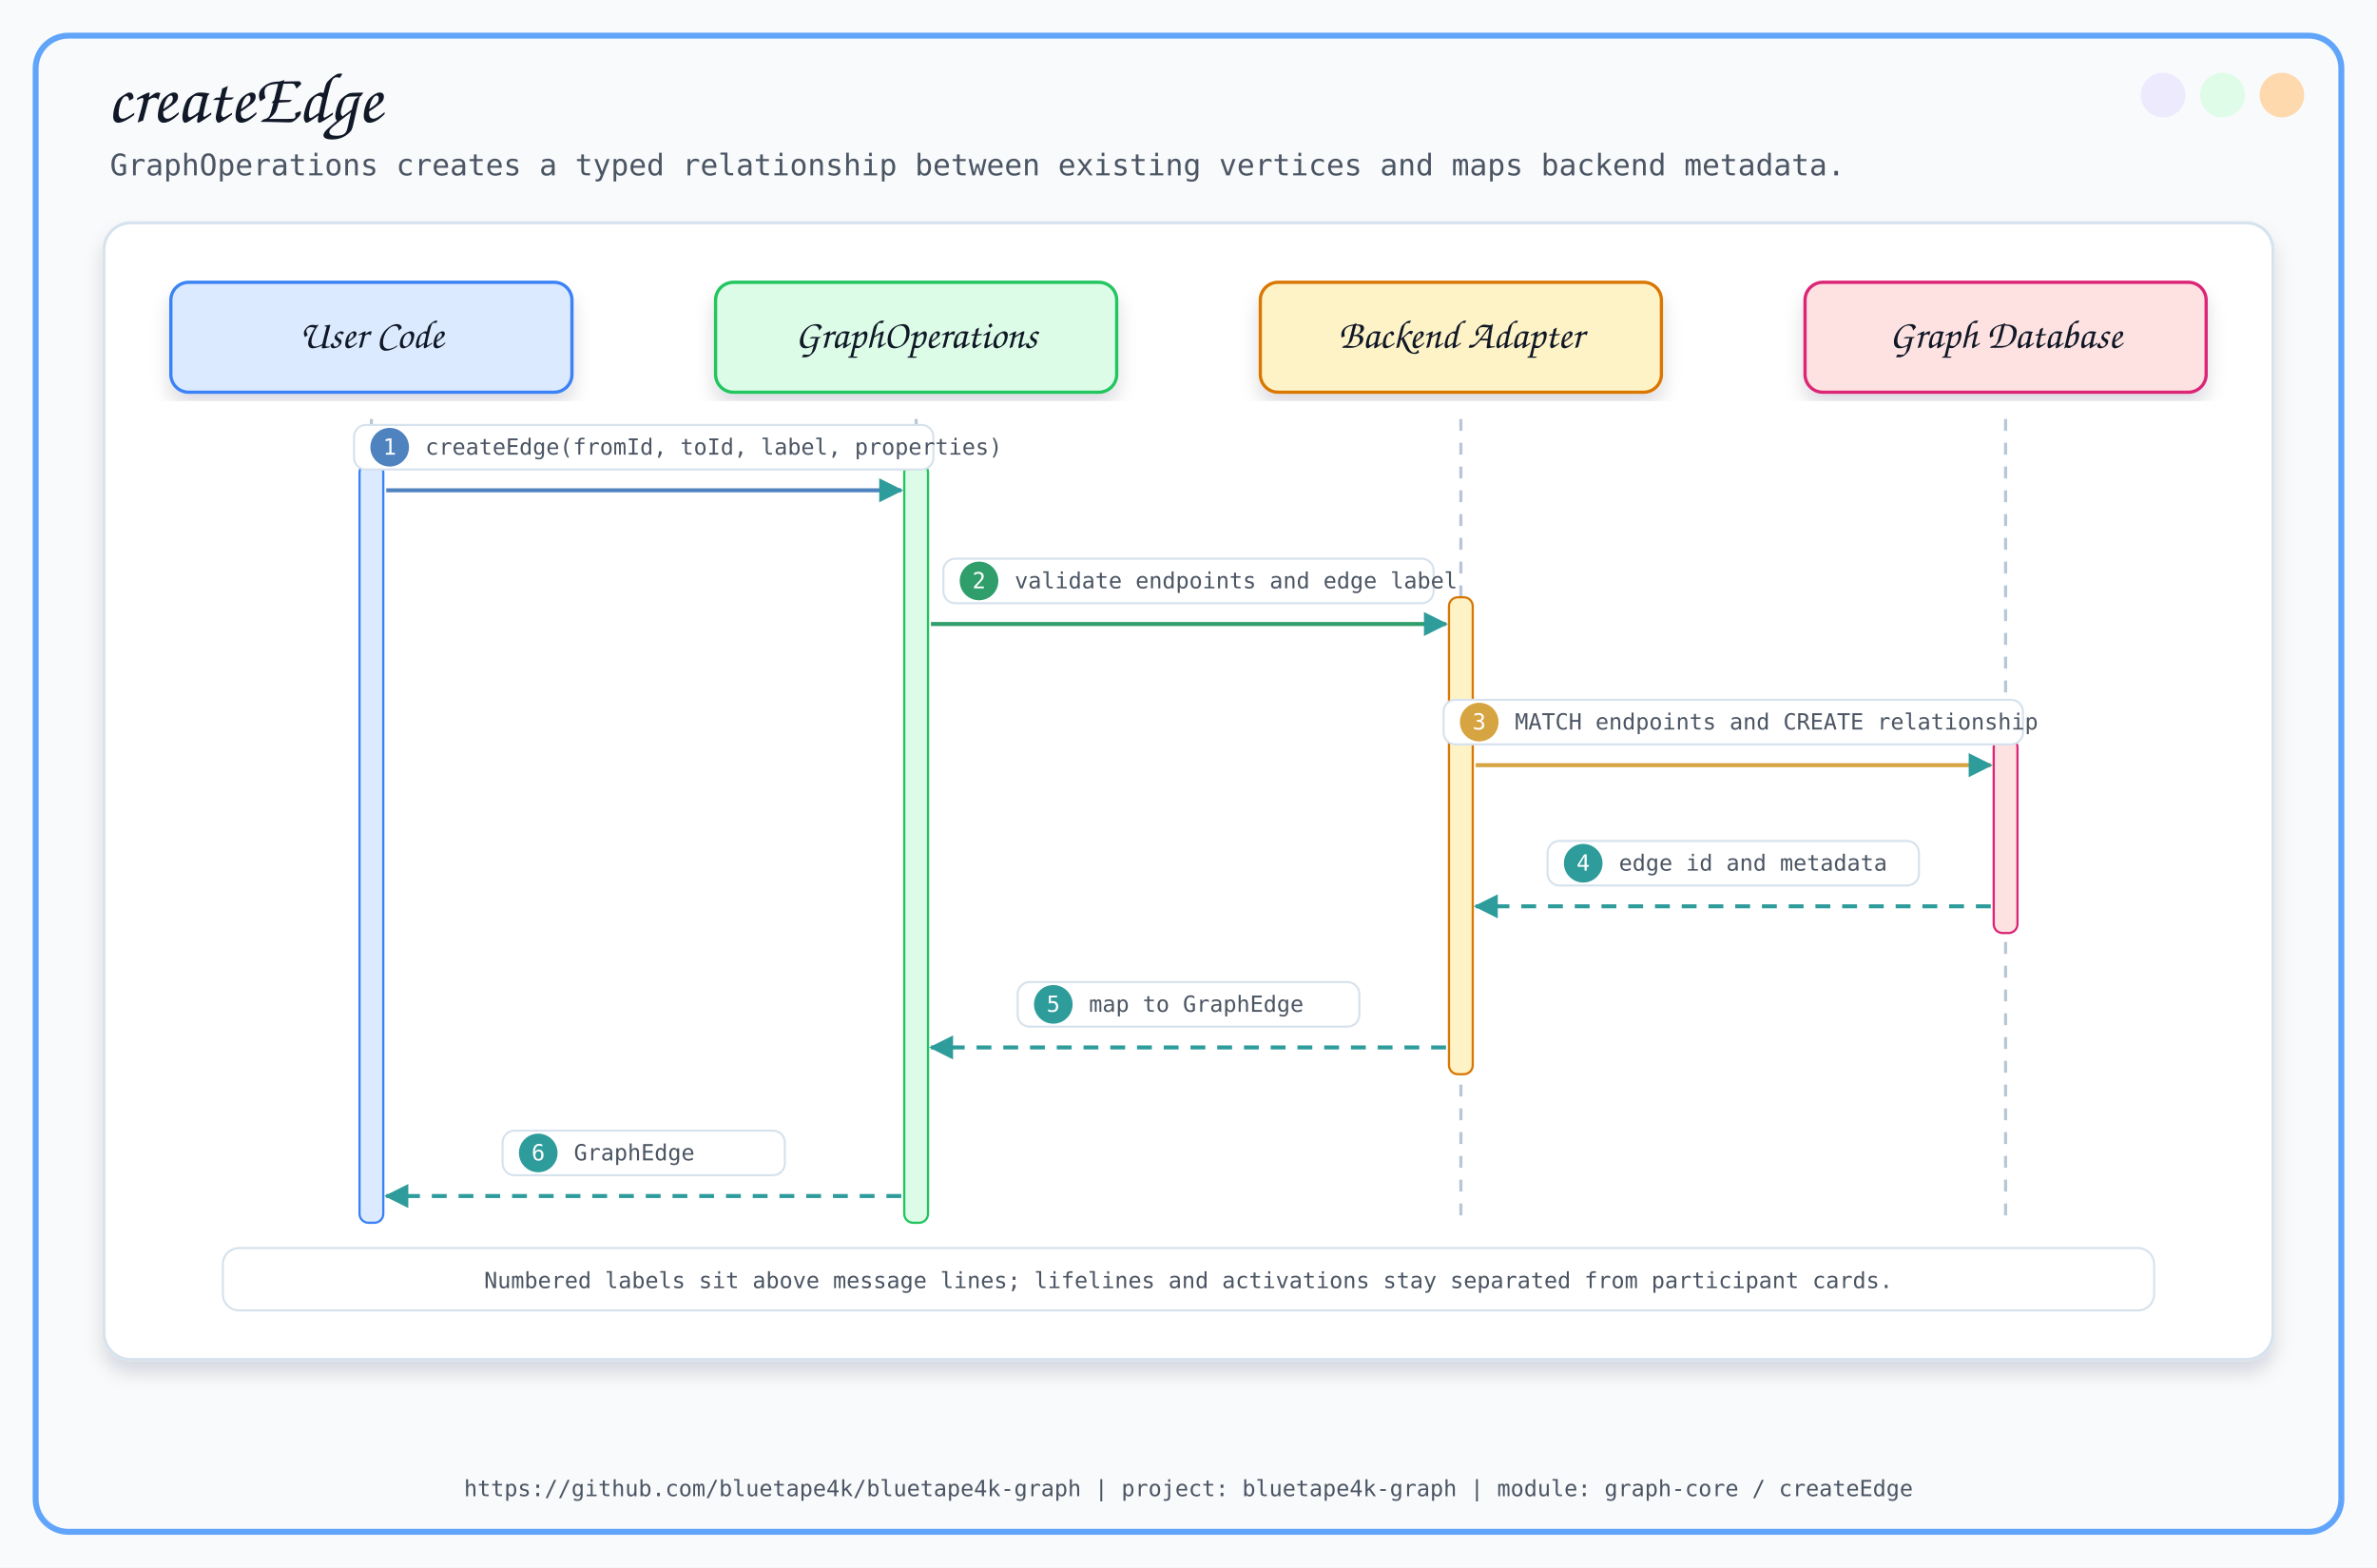
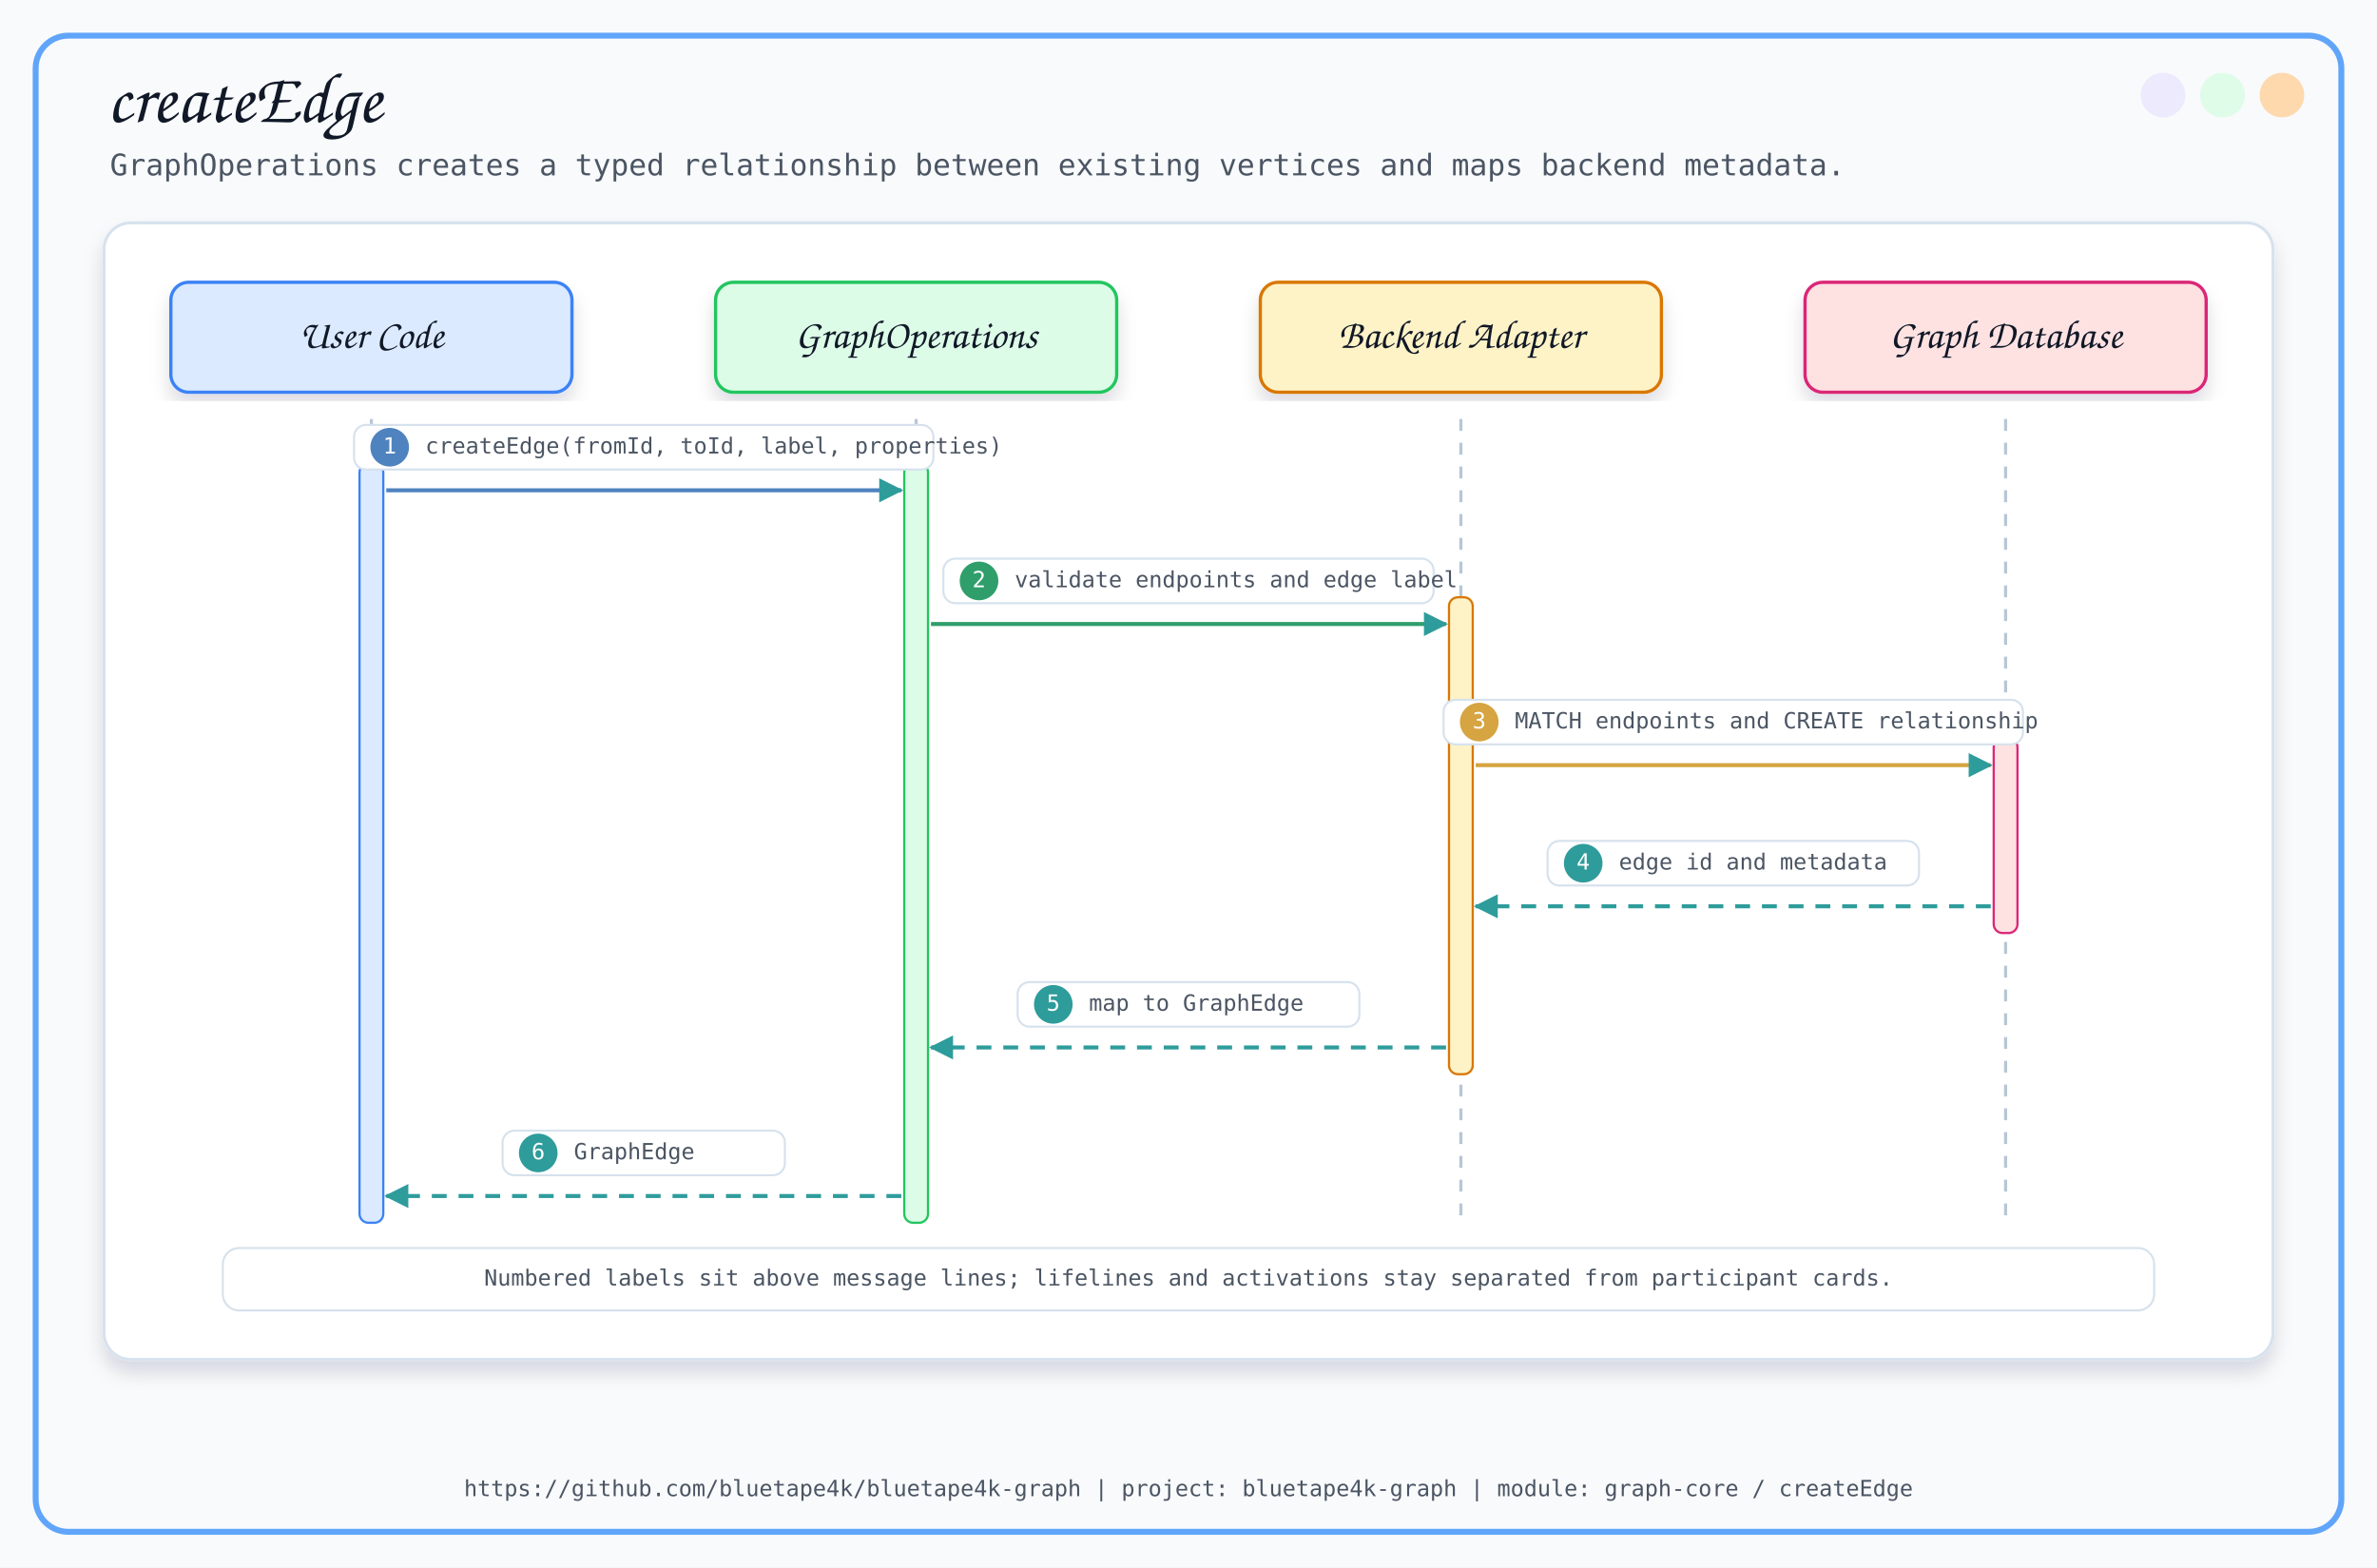
<svg xmlns="http://www.w3.org/2000/svg" width="1600" height="1055" viewBox="0 0 1600 1055">
  <defs>
    <filter id="softShadow" x="-8%" y="-8%" width="116%" height="116%">
      <feDropShadow dx="0" dy="8" stdDeviation="6" flood-color="#0F172A" flood-opacity="0.14" />
    </filter>
    <marker id="arrow" viewBox="0 0 10 10" refX="9" refY="5" markerWidth="8" markerHeight="8" orient="auto-start-reverse">
      <path d="M 0 0 L 10 5 L 0 10 z" fill="#2563EB" />
    </marker>
  </defs>
  <style>
      .title { font-family: 'Architects Daughter', cursive; font-size: 48px; fill: #111827; }
      .subtitle { font-family: 'Comic Mono', monospace; font-size: 20px; fill: #4B5563; }
      .label { font-family: 'Architects Daughter', cursive; font-size: 27px; fill: #111827; }
      .small { font-family: 'Comic Mono', monospace; font-size: 18px; fill: #374151; }
      .tiny { font-family: 'Comic Mono', monospace; font-size: 15px; fill: #4B5563; }
      .card { filter: url(#softShadow); }
      .line { stroke: #2563EB; stroke-width: 3; fill: none; marker-end: url(#arrow); }
      .thin { stroke: #60A5FA; stroke-width: 2; fill: none; marker-end: url(#arrow); }
      .dash { stroke: #64748B; stroke-width: 2; stroke-dasharray: 8 8; fill: none; marker-end: url(#arrow); }
    </style>
  <defs>
    <marker id="seqArrow" markerWidth="6" markerHeight="6" refX="5.5" refY="3" orient="auto" markerUnits="strokeWidth">
      <path d="M 0 0 L 6 3 L 0 6 z" fill="#2E9C9B" />
    </marker>
  </defs>
  <rect x="0" y="0" width="1600" height="1055" fill="#F8FAFC" />
  <rect x="24" y="24" width="1552" height="1007" rx="22" fill="none" stroke="#60A5FA" stroke-width="4" />
  <circle cx="1536" cy="64" r="15" fill="#FED7AA" opacity="0.95" />
  <circle cx="1496" cy="64" r="15" fill="#DCFCE7" opacity="0.95" />
  <circle cx="1456" cy="64" r="15" fill="#EDE9FE" opacity="0.95" />
  <text x="72" y="82" class="title">createEdge</text>
  <text x="74" y="118" class="subtitle">GraphOperations creates a typed relationship between existing vertices and maps backend metadata.</text>
  <text x="800.0" y="1007" text-anchor="middle" class="tiny">https://github.com/bluetape4k/bluetape4k-graph | project: bluetape4k-graph | module: graph-core / createEdge</text>
  <rect x="70" y="150" width="1460" height="765" rx="18" fill="#FFFFFF" stroke="#D6E2ED" stroke-width="2" filter="url(#softShadow)" />
  <rect x="115.0" y="190" width="270" height="74" rx="12" fill="#DBEAFE" stroke="#3B82F6" stroke-width="2.2" filter="url(#softShadow)" />
-   <text x="250.0" y="227" text-anchor="middle" dominant-baseline="middle" class="label">User Code</text>
+   <text x="250.0" y="227.0" text-anchor="middle" dominant-baseline="middle" class="label">User Code</text>
  <line x1="250.0" y1="282" x2="250.0" y2="823" stroke="#B8C6D6" stroke-width="2.1" stroke-dasharray="8 8" />
  <rect x="481.667" y="190" width="270" height="74" rx="12" fill="#DCFCE7" stroke="#22C55E" stroke-width="2.2" filter="url(#softShadow)" />
-   <text x="616.667" y="227" text-anchor="middle" dominant-baseline="middle" class="label">GraphOperations</text>
+   <text x="616.667" y="227.0" text-anchor="middle" dominant-baseline="middle" class="label">GraphOperations</text>
  <line x1="616.667" y1="282" x2="616.667" y2="823" stroke="#B8C6D6" stroke-width="2.1" stroke-dasharray="8 8" />
  <rect x="848.333" y="190" width="270" height="74" rx="12" fill="#FEF3C7" stroke="#D97706" stroke-width="2.2" filter="url(#softShadow)" />
-   <text x="983.333" y="227" text-anchor="middle" dominant-baseline="middle" class="label">Backend Adapter</text>
+   <text x="983.333" y="227.0" text-anchor="middle" dominant-baseline="middle" class="label">Backend Adapter</text>
  <line x1="983.333" y1="282" x2="983.333" y2="823" stroke="#B8C6D6" stroke-width="2.1" stroke-dasharray="8 8" />
  <rect x="1215.0" y="190" width="270" height="74" rx="12" fill="#FEE2E2" stroke="#DB2777" stroke-width="2.2" filter="url(#softShadow)" />
-   <text x="1350.0" y="227" text-anchor="middle" dominant-baseline="middle" class="label">Graph Database</text>
+   <text x="1350.0" y="227.0" text-anchor="middle" dominant-baseline="middle" class="label">Graph Database</text>
  <line x1="1350.0" y1="282" x2="1350.0" y2="823" stroke="#B8C6D6" stroke-width="2.1" stroke-dasharray="8 8" />
  <rect x="242.0" y="312" width="16" height="511" rx="6" fill="#DBEAFE" stroke="#3B82F6" stroke-width="1.5" />
  <rect x="608.667" y="312" width="16" height="511" rx="6" fill="#DCFCE7" stroke="#22C55E" stroke-width="1.5" />
  <rect x="975.333" y="402" width="16" height="321" rx="6" fill="#FEF3C7" stroke="#D97706" stroke-width="1.5" />
  <rect x="1342.0" y="497" width="16" height="131" rx="6" fill="#FEE2E2" stroke="#DB2777" stroke-width="1.5" />
  <line x1="260.0" y1="330" x2="606.667" y2="330" stroke="#4F83BF" stroke-width="2.7" marker-end="url(#seqArrow)" />
  <rect x="238.3" y="286" width="390" height="30" rx="8" fill="#FFFFFF" stroke="#D6E2ED" stroke-width="1.4" />
  <circle cx="262.3" cy="301" r="13" fill="#4F83BF" />
-   <text x="262.3" y="306" text-anchor="middle" class="tiny" style="fill:#FFFFFF">1</text>
-   <text x="286.3" y="306" class="tiny">createEdge(fromId, toId, label, properties)</text>
+   <text x="262.3" y="301" text-anchor="middle" dominant-baseline="middle" class="tiny" style="fill:#FFFFFF">1</text>
+   <text x="286.3" y="301" dominant-baseline="middle" class="tiny">createEdge(fromId, toId, label, properties)</text>
  <line x1="626.667" y1="420" x2="973.333" y2="420" stroke="#2F9E6B" stroke-width="2.7" marker-end="url(#seqArrow)" />
  <rect x="635.0" y="376" width="330" height="30" rx="8" fill="#FFFFFF" stroke="#D6E2ED" stroke-width="1.4" />
  <circle cx="659.0" cy="391" r="13" fill="#2F9E6B" />
-   <text x="659.0" y="396" text-anchor="middle" class="tiny" style="fill:#FFFFFF">2</text>
-   <text x="683.0" y="396" class="tiny">validate endpoints and edge label</text>
+   <text x="659.0" y="391" text-anchor="middle" dominant-baseline="middle" class="tiny" style="fill:#FFFFFF">2</text>
+   <text x="683.0" y="391" dominant-baseline="middle" class="tiny">validate endpoints and edge label</text>
  <line x1="993.333" y1="515" x2="1340.0" y2="515" stroke="#D6A441" stroke-width="2.7" marker-end="url(#seqArrow)" />
  <rect x="971.7" y="471" width="390" height="30" rx="8" fill="#FFFFFF" stroke="#D6E2ED" stroke-width="1.4" />
  <circle cx="995.7" cy="486" r="13" fill="#D6A441" />
-   <text x="995.7" y="491" text-anchor="middle" class="tiny" style="fill:#FFFFFF">3</text>
-   <text x="1019.7" y="491" class="tiny">MATCH endpoints and CREATE relationship</text>
+   <text x="995.7" y="486" text-anchor="middle" dominant-baseline="middle" class="tiny" style="fill:#FFFFFF">3</text>
+   <text x="1019.7" y="486" dominant-baseline="middle" class="tiny">MATCH endpoints and CREATE relationship</text>
  <line x1="1340.0" y1="610" x2="993.333" y2="610" stroke="#2E9C9B" stroke-width="2.7" stroke-dasharray="10 8" marker-end="url(#seqArrow)" />
  <rect x="1041.7" y="566" width="250" height="30" rx="8" fill="#FFFFFF" stroke="#D6E2ED" stroke-width="1.4" />
  <circle cx="1065.7" cy="581" r="13" fill="#2E9C9B" />
-   <text x="1065.7" y="586" text-anchor="middle" class="tiny" style="fill:#FFFFFF">4</text>
-   <text x="1089.7" y="586" class="tiny">edge id and metadata</text>
+   <text x="1065.7" y="581" text-anchor="middle" dominant-baseline="middle" class="tiny" style="fill:#FFFFFF">4</text>
+   <text x="1089.7" y="581" dominant-baseline="middle" class="tiny">edge id and metadata</text>
  <line x1="973.333" y1="705" x2="626.667" y2="705" stroke="#2E9C9B" stroke-width="2.7" stroke-dasharray="10 8" marker-end="url(#seqArrow)" />
  <rect x="685.0" y="661" width="230" height="30" rx="8" fill="#FFFFFF" stroke="#D6E2ED" stroke-width="1.4" />
  <circle cx="709.0" cy="676" r="13" fill="#2E9C9B" />
-   <text x="709.0" y="681" text-anchor="middle" class="tiny" style="fill:#FFFFFF">5</text>
-   <text x="733.0" y="681" class="tiny">map to GraphEdge</text>
+   <text x="709.0" y="676" text-anchor="middle" dominant-baseline="middle" class="tiny" style="fill:#FFFFFF">5</text>
+   <text x="733.0" y="676" dominant-baseline="middle" class="tiny">map to GraphEdge</text>
  <line x1="606.667" y1="805" x2="260.0" y2="805" stroke="#2E9C9B" stroke-width="2.7" stroke-dasharray="10 8" marker-end="url(#seqArrow)" />
  <rect x="338.3" y="761" width="190" height="30" rx="8" fill="#FFFFFF" stroke="#D6E2ED" stroke-width="1.4" />
  <circle cx="362.3" cy="776" r="13" fill="#2E9C9B" />
-   <text x="362.3" y="781" text-anchor="middle" class="tiny" style="fill:#FFFFFF">6</text>
-   <text x="386.3" y="781" class="tiny">GraphEdge</text>
+   <text x="362.3" y="776" text-anchor="middle" dominant-baseline="middle" class="tiny" style="fill:#FFFFFF">6</text>
+   <text x="386.3" y="776" dominant-baseline="middle" class="tiny">GraphEdge</text>
  <rect x="150" y="840" width="1300" height="42" rx="11" fill="#FFFFFF" stroke="#D6E2ED" stroke-width="1.4" />
-   <text x="800.0" y="867" text-anchor="middle" class="tiny">Numbered labels sit above message lines; lifelines and activations stay separated from participant cards.</text>
+   <text x="800.0" y="861" text-anchor="middle" dominant-baseline="middle" class="tiny">Numbered labels sit above message lines; lifelines and activations stay separated from participant cards.</text>
</svg>
